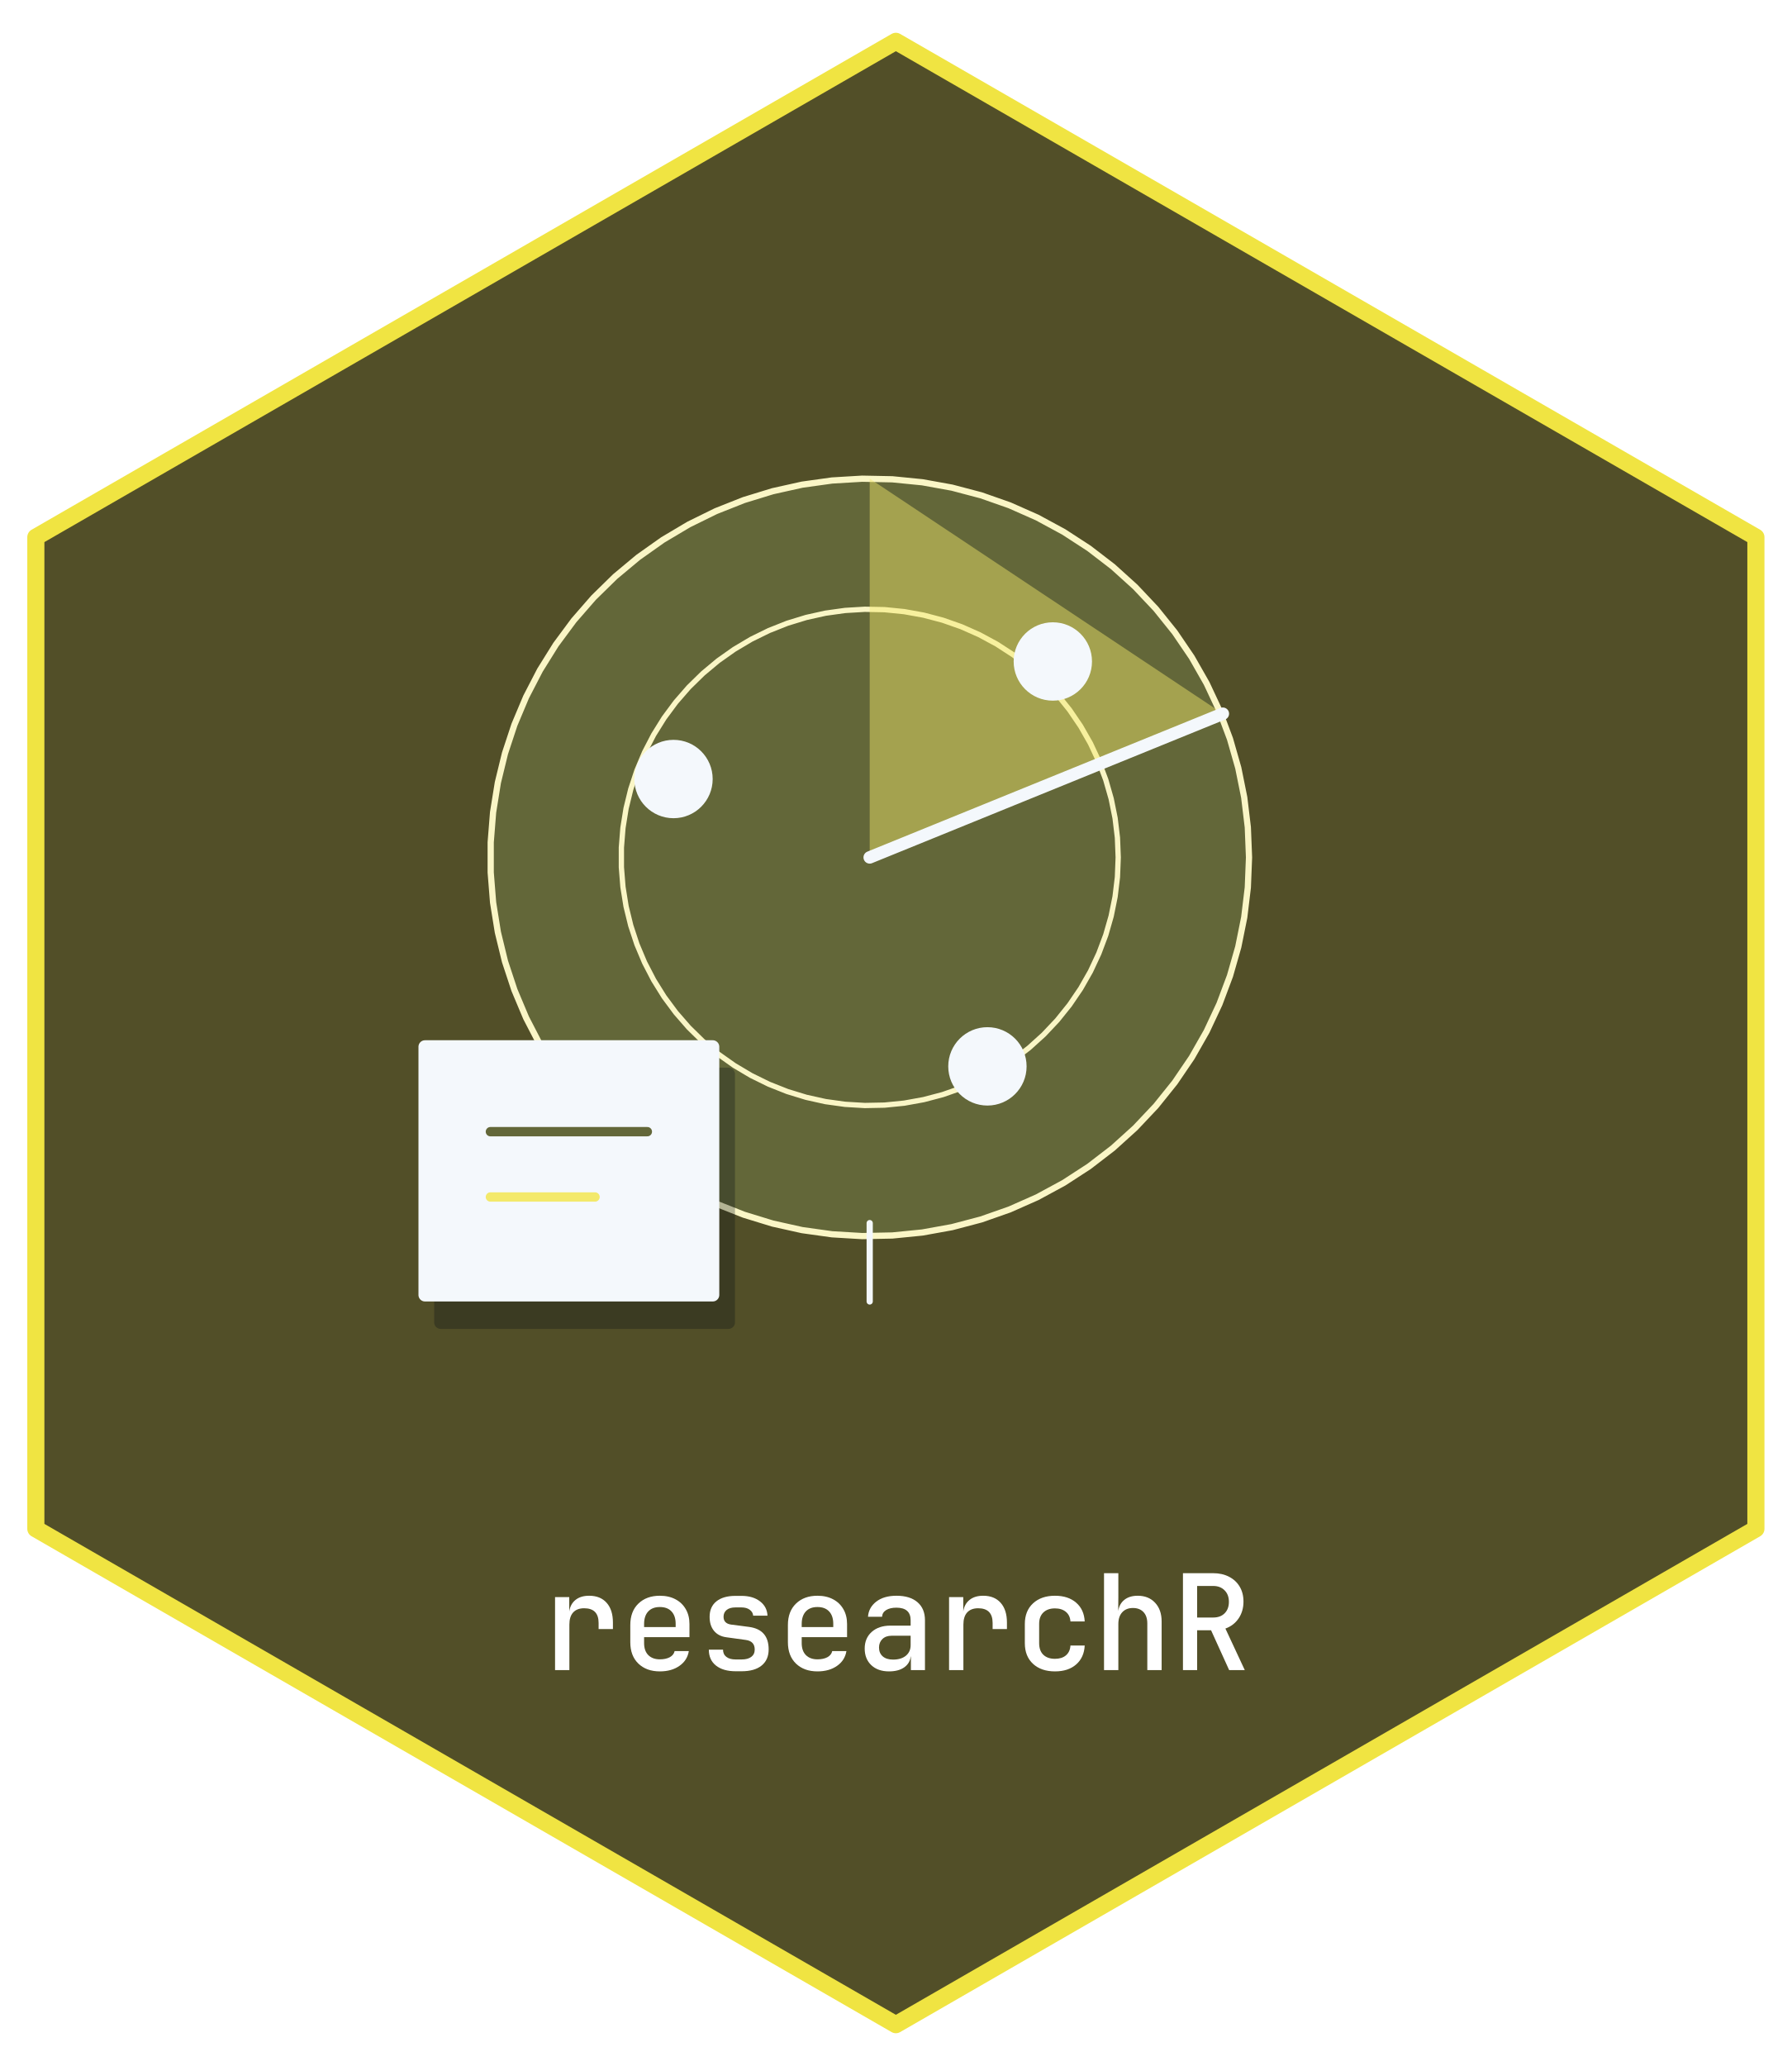
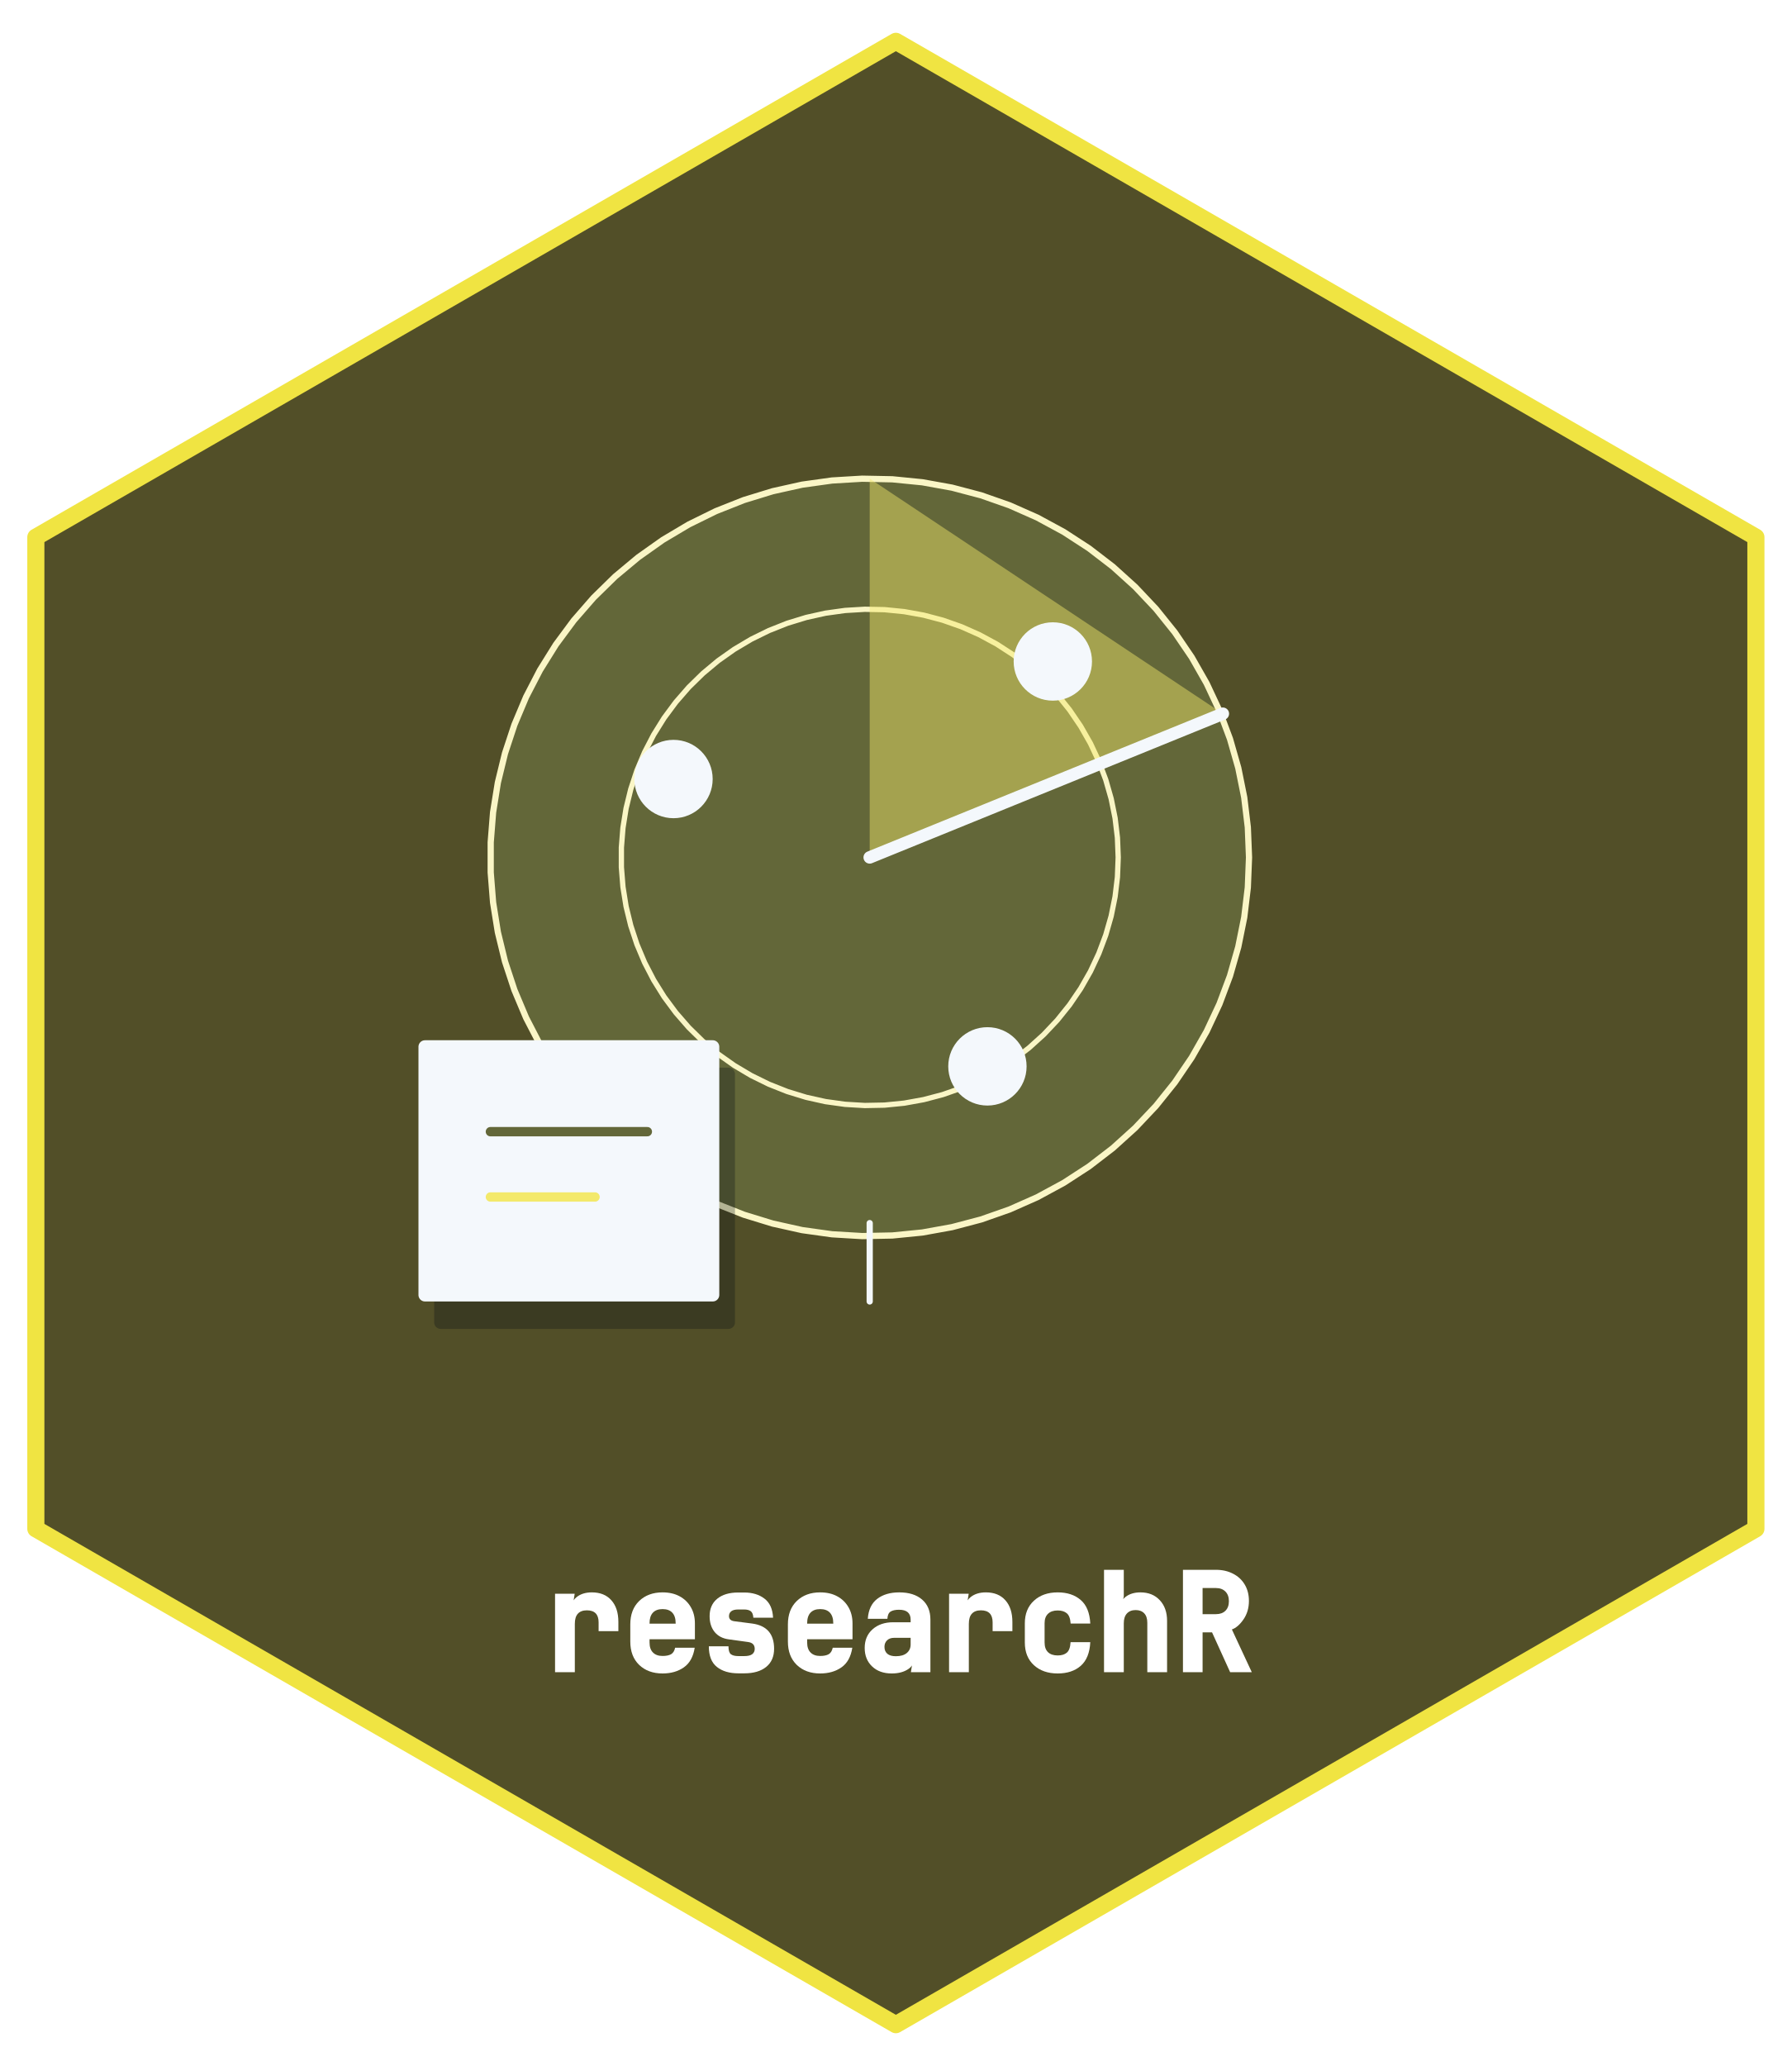
- <svg xmlns="http://www.w3.org/2000/svg" xmlns:xlink="http://www.w3.org/1999/xlink" width="432pt" height="498pt" viewBox="0 0 432 498">
+ <svg xmlns="http://www.w3.org/2000/svg" xmlns:xlink="http://www.w3.org/1999/xlink" width="432" height="498" viewBox="0 0 432 498">
  <defs>
    <g>
      <g id="glyph-0-0">
-         <path d="M 3.328 0 L 3.328 -17.594 L 6.75 -17.594 L 6.75 -14.141 C 6.926 -15.316 7.426 -16.238 8.25 -16.906 C 9.082 -17.582 10.18 -17.922 11.547 -17.922 C 13.359 -17.922 14.766 -17.352 15.766 -16.219 C 16.773 -15.094 17.281 -13.504 17.281 -11.453 L 17.281 -9.891 L 13.828 -9.891 L 13.828 -11.359 C 13.828 -13.723 12.664 -14.906 10.344 -14.906 C 9.188 -14.906 8.301 -14.566 7.688 -13.891 C 7.082 -13.223 6.781 -12.25 6.781 -10.969 L 6.781 0 Z M 3.328 0 " />
+         <path d="M 3.328 0 L 3.328 -18.906 L 8.062 -18.906 L 7.406 -14.797 C 7.176 -16.203 7.535 -17.289 8.484 -18.062 C 9.441 -18.844 10.68 -19.234 12.203 -19.234 C 14.211 -19.234 15.781 -18.598 16.906 -17.328 C 18.031 -16.066 18.594 -14.328 18.594 -12.109 L 18.594 -9.891 L 13.828 -9.891 L 13.828 -12.016 C 13.828 -13.941 12.883 -14.906 11 -14.906 C 10.039 -14.906 9.316 -14.633 8.828 -14.094 C 8.336 -13.562 8.094 -12.738 8.094 -11.625 L 8.094 0 Z M 3.328 0 " />
      </g>
      <g id="glyph-0-1">
-         <path d="M 9.594 0.312 C 7.445 0.312 5.723 -0.312 4.422 -1.562 C 3.117 -2.82 2.469 -4.539 2.469 -6.719 L 2.469 -10.875 C 2.469 -13.051 3.117 -14.77 4.422 -16.031 C 5.723 -17.289 7.445 -17.922 9.594 -17.922 C 11.051 -17.922 12.312 -17.633 13.375 -17.062 C 14.438 -16.5 15.258 -15.707 15.844 -14.688 C 16.438 -13.664 16.734 -12.473 16.734 -11.109 L 16.734 -7.938 L 5.797 -7.938 L 5.797 -6.5 C 5.797 -5.258 6.133 -4.297 6.812 -3.609 C 7.5 -2.93 8.426 -2.594 9.594 -2.594 C 10.562 -2.594 11.363 -2.766 12 -3.109 C 12.633 -3.461 13.02 -3.953 13.156 -4.578 L 16.578 -4.578 C 16.336 -3.086 15.582 -1.898 14.312 -1.016 C 13.051 -0.129 11.477 0.312 9.594 0.312 Z M 5.797 -11.109 L 5.797 -10.375 L 13.406 -10.375 L 13.406 -11.141 C 13.406 -12.441 13.07 -13.441 12.406 -14.141 C 11.75 -14.848 10.812 -15.203 9.594 -15.203 C 8.383 -15.203 7.445 -14.844 6.781 -14.125 C 6.125 -13.414 5.797 -12.41 5.797 -11.109 Z M 5.797 -11.109 " />
+         <path d="M 10.25 0.312 C 7.926 0.312 6.047 -0.375 4.609 -1.75 C 3.18 -3.133 2.469 -5.008 2.469 -7.375 L 2.469 -11.531 C 2.469 -13.895 3.18 -15.77 4.609 -17.156 C 6.047 -18.539 7.926 -19.234 10.25 -19.234 C 11.82 -19.234 13.188 -18.922 14.344 -18.297 C 15.508 -17.672 16.414 -16.797 17.062 -15.672 C 17.719 -14.547 18.047 -13.242 18.047 -11.766 L 18.047 -7.938 L 7.109 -7.938 L 7.109 -7.156 C 7.109 -6.094 7.383 -5.285 7.938 -4.734 C 8.488 -4.18 9.258 -3.906 10.25 -3.906 C 11.102 -3.906 11.781 -4.039 12.281 -4.312 C 12.781 -4.594 13.113 -5.117 13.281 -5.891 L 18 -5.891 C 17.656 -3.711 16.781 -2.133 15.375 -1.156 C 13.977 -0.176 12.27 0.312 10.25 0.312 Z M 7.109 -11.766 L 7.109 -11.688 L 13.406 -11.688 L 13.406 -11.797 C 13.406 -12.922 13.133 -13.77 12.594 -14.344 C 12.062 -14.914 11.281 -15.203 10.25 -15.203 C 9.227 -15.203 8.445 -14.91 7.906 -14.328 C 7.375 -13.754 7.109 -12.898 7.109 -11.766 Z M 7.109 -11.766 " />
      </g>
      <g id="glyph-0-2">
-         <path d="M 8.891 0.281 C 6.867 0.281 5.281 -0.176 4.125 -1.094 C 2.977 -2.008 2.406 -3.285 2.406 -4.922 L 5.828 -4.922 C 5.828 -4.18 6.094 -3.602 6.625 -3.188 C 7.156 -2.77 7.91 -2.562 8.891 -2.562 L 10.297 -2.562 C 11.305 -2.562 12.086 -2.77 12.641 -3.188 C 13.191 -3.602 13.469 -4.191 13.469 -4.953 C 13.469 -6.297 12.754 -7.066 11.328 -7.266 L 6.688 -7.906 C 5.383 -8.07 4.375 -8.586 3.656 -9.453 C 2.945 -10.316 2.594 -11.441 2.594 -12.828 C 2.594 -14.43 3.133 -15.676 4.219 -16.562 C 5.312 -17.445 6.848 -17.891 8.828 -17.891 L 10.266 -17.891 C 12.109 -17.891 13.598 -17.453 14.734 -16.578 C 15.879 -15.703 16.484 -14.551 16.547 -13.125 L 13.094 -13.125 C 13.051 -13.695 12.773 -14.172 12.266 -14.547 C 11.766 -14.922 11.098 -15.109 10.266 -15.109 L 8.828 -15.109 C 7.91 -15.109 7.203 -14.906 6.703 -14.5 C 6.203 -14.094 5.953 -13.547 5.953 -12.859 C 5.953 -11.773 6.562 -11.145 7.781 -10.969 L 12.125 -10.406 C 15.258 -9.977 16.828 -8.172 16.828 -4.984 C 16.828 -3.305 16.258 -2.008 15.125 -1.094 C 14 -0.176 12.391 0.281 10.297 0.281 Z M 8.891 0.281 " />
+         <path d="M 9.547 0.281 C 7.367 0.281 5.633 -0.234 4.344 -1.266 C 3.051 -2.297 2.406 -3.953 2.406 -6.234 L 7.141 -6.234 C 7.141 -5.266 7.332 -4.629 7.719 -4.328 C 8.113 -4.023 8.723 -3.875 9.547 -3.875 L 10.953 -3.875 C 11.816 -3.875 12.453 -4.023 12.859 -4.328 C 13.266 -4.641 13.469 -5.066 13.469 -5.609 C 13.469 -6.566 12.941 -7.117 11.891 -7.266 L 7.25 -7.906 C 5.781 -8.094 4.633 -8.68 3.812 -9.672 C 3 -10.672 2.594 -11.941 2.594 -13.484 C 2.594 -15.297 3.207 -16.703 4.438 -17.703 C 5.664 -18.703 7.348 -19.203 9.484 -19.203 L 10.922 -19.203 C 12.91 -19.203 14.547 -18.707 15.828 -17.719 C 17.109 -16.738 17.797 -15.207 17.891 -13.125 L 13.141 -13.125 C 13.086 -13.906 12.875 -14.43 12.5 -14.703 C 12.133 -14.973 11.609 -15.109 10.922 -15.109 L 9.484 -15.109 C 8.723 -15.109 8.16 -14.961 7.797 -14.672 C 7.441 -14.379 7.266 -13.992 7.266 -13.516 C 7.266 -12.805 7.688 -12.395 8.531 -12.281 L 12.875 -11.719 C 16.383 -11.238 18.141 -9.211 18.141 -5.641 C 18.141 -3.754 17.504 -2.297 16.234 -1.266 C 14.961 -0.234 13.203 0.281 10.953 0.281 Z M 9.547 0.281 " />
      </g>
      <g id="glyph-0-3">
-         <path d="M 7.844 0.312 C 6.051 0.312 4.625 -0.191 3.562 -1.203 C 2.508 -2.211 1.984 -3.539 1.984 -5.188 C 1.984 -6.852 2.547 -8.191 3.672 -9.203 C 4.805 -10.211 6.312 -10.719 8.188 -10.719 L 13.062 -10.719 L 13.062 -12 C 13.062 -14.031 11.914 -15.047 9.625 -15.047 C 8.602 -15.047 7.781 -14.852 7.156 -14.469 C 6.539 -14.082 6.211 -13.547 6.172 -12.859 L 2.781 -12.859 C 2.883 -14.336 3.547 -15.551 4.766 -16.5 C 5.984 -17.445 7.613 -17.922 9.656 -17.922 C 11.832 -17.922 13.52 -17.398 14.719 -16.359 C 15.914 -15.328 16.516 -13.883 16.516 -12.031 L 16.516 0 L 13.125 0 L 13.125 -3.297 L 13.094 -3.297 C 12.938 -2.16 12.398 -1.273 11.484 -0.641 C 10.566 -0.004 9.352 0.312 7.844 0.312 Z M 8.828 -2.531 C 10.129 -2.531 11.16 -2.844 11.922 -3.469 C 12.68 -4.102 13.062 -4.953 13.062 -6.016 L 13.062 -8.281 L 8.453 -8.281 C 7.535 -8.281 6.801 -8.016 6.25 -7.484 C 5.707 -6.953 5.438 -6.27 5.438 -5.438 C 5.438 -4.539 5.734 -3.832 6.328 -3.312 C 6.93 -2.789 7.766 -2.531 8.828 -2.531 Z M 8.828 -2.531 " />
+         <path d="M 8.5 0.312 C 6.531 0.312 4.953 -0.254 3.766 -1.391 C 2.578 -2.523 1.984 -4.008 1.984 -5.844 C 1.984 -7.707 2.613 -9.203 3.875 -10.328 C 5.145 -11.461 6.801 -12.031 8.844 -12.031 L 13.062 -12.031 L 13.062 -12.656 C 13.062 -14.25 12.133 -15.047 10.281 -15.047 C 9.383 -15.047 8.703 -14.898 8.234 -14.609 C 7.766 -14.316 7.504 -13.734 7.453 -12.859 L 2.734 -12.859 C 2.879 -15.004 3.629 -16.602 4.984 -17.656 C 6.348 -18.707 8.125 -19.234 10.312 -19.234 C 12.656 -19.234 14.492 -18.656 15.828 -17.5 C 17.16 -16.344 17.828 -14.738 17.828 -12.688 L 17.828 0 L 13.125 0 L 13.75 -3.922 L 13.781 -3.922 C 14.008 -2.555 13.598 -1.508 12.547 -0.781 C 11.492 -0.051 10.145 0.312 8.5 0.312 Z M 9.484 -3.844 C 10.629 -3.844 11.508 -4.098 12.125 -4.609 C 12.75 -5.129 13.062 -5.816 13.062 -6.672 L 13.062 -8.281 L 9.109 -8.281 C 8.367 -8.281 7.789 -8.078 7.375 -7.672 C 6.957 -7.266 6.75 -6.738 6.75 -6.094 C 6.75 -5.395 6.977 -4.844 7.438 -4.438 C 7.906 -4.039 8.586 -3.844 9.484 -3.844 Z M 9.484 -3.844 " />
      </g>
      <g id="glyph-0-4">
-         <path d="M 9.859 0.312 C 7.66 0.312 5.898 -0.289 4.578 -1.5 C 3.254 -2.719 2.594 -4.383 2.594 -6.5 L 2.594 -11.109 C 2.594 -13.211 3.254 -14.875 4.578 -16.094 C 5.898 -17.312 7.66 -17.922 9.859 -17.922 C 11.992 -17.922 13.695 -17.363 14.969 -16.25 C 16.25 -15.145 16.938 -13.633 17.031 -11.719 L 13.594 -11.719 C 13.531 -12.719 13.16 -13.492 12.484 -14.047 C 11.816 -14.598 10.941 -14.875 9.859 -14.875 C 8.68 -14.875 7.75 -14.547 7.062 -13.891 C 6.383 -13.242 6.047 -12.328 6.047 -11.141 L 6.047 -6.5 C 6.047 -5.281 6.383 -4.344 7.062 -3.688 C 7.75 -3.039 8.68 -2.719 9.859 -2.719 C 10.961 -2.719 11.844 -2.992 12.5 -3.547 C 13.164 -4.109 13.531 -4.898 13.594 -5.922 L 17.031 -5.922 C 16.938 -4.004 16.25 -2.484 14.969 -1.359 C 13.695 -0.242 11.992 0.312 9.859 0.312 Z M 9.859 0.312 " />
+         <path d="M 10.516 0.312 C 8.148 0.312 6.238 -0.352 4.781 -1.688 C 3.32 -3.031 2.594 -4.852 2.594 -7.156 L 2.594 -11.766 C 2.594 -14.055 3.32 -15.875 4.781 -17.219 C 6.238 -18.562 8.148 -19.234 10.516 -19.234 C 12.816 -19.234 14.672 -18.617 16.078 -17.391 C 17.484 -16.172 18.25 -14.281 18.375 -11.719 L 13.641 -11.719 C 13.555 -12.938 13.242 -13.766 12.703 -14.203 C 12.172 -14.648 11.441 -14.875 10.516 -14.875 C 9.516 -14.875 8.738 -14.609 8.188 -14.078 C 7.633 -13.555 7.359 -12.797 7.359 -11.797 L 7.359 -7.156 C 7.359 -6.125 7.633 -5.344 8.188 -4.812 C 8.738 -4.289 9.516 -4.031 10.516 -4.031 C 11.461 -4.031 12.195 -4.254 12.719 -4.703 C 13.25 -5.148 13.551 -5.992 13.625 -7.234 L 18.375 -7.234 C 18.25 -4.672 17.484 -2.77 16.078 -1.531 C 14.672 -0.301 12.816 0.312 10.516 0.312 Z M 10.516 0.312 " />
      </g>
      <g id="glyph-0-5">
-         <path d="M 2.688 0 L 2.688 -23.359 L 6.141 -23.359 L 6.141 -17.594 L 6.109 -14.234 C 6.285 -15.391 6.781 -16.289 7.594 -16.938 C 8.414 -17.594 9.488 -17.922 10.812 -17.922 C 12.562 -17.922 13.957 -17.359 15 -16.234 C 16.051 -15.117 16.578 -13.613 16.578 -11.719 L 16.578 0 L 13.125 0 L 13.125 -11.234 C 13.125 -12.43 12.812 -13.352 12.188 -14 C 11.57 -14.645 10.727 -14.969 9.656 -14.969 C 8.57 -14.969 7.711 -14.625 7.078 -13.938 C 6.453 -13.258 6.141 -12.316 6.141 -11.109 L 6.141 0 Z M 2.688 0 " />
+         <path d="M 2.688 0 L 2.688 -24.672 L 7.453 -24.672 L 7.453 -18.25 L 6.766 -14.891 C 6.535 -16.285 6.891 -17.359 7.828 -18.109 C 8.773 -18.859 9.988 -19.234 11.469 -19.234 C 13.406 -19.234 14.957 -18.609 16.125 -17.359 C 17.301 -16.109 17.891 -14.445 17.891 -12.375 L 17.891 0 L 13.125 0 L 13.125 -11.891 C 13.125 -12.91 12.875 -13.676 12.375 -14.188 C 11.883 -14.707 11.195 -14.969 10.312 -14.969 C 9.414 -14.969 8.711 -14.691 8.203 -14.141 C 7.703 -13.598 7.453 -12.805 7.453 -11.766 L 7.453 0 Z M 2.688 0 " />
      </g>
      <g id="glyph-0-6">
-         <path d="M 2.719 0 L 2.719 -23.359 L 10.016 -23.359 C 11.461 -23.359 12.734 -23.07 13.828 -22.5 C 14.93 -21.938 15.785 -21.145 16.391 -20.125 C 17.004 -19.102 17.312 -17.898 17.312 -16.516 C 17.312 -14.953 16.914 -13.594 16.125 -12.438 C 15.332 -11.289 14.273 -10.484 12.953 -10.016 L 17.625 0 L 13.859 0 L 9.5 -9.594 L 6.141 -9.594 L 6.141 0 Z M 6.141 -12.672 L 10.016 -12.672 C 11.172 -12.672 12.086 -13.008 12.766 -13.688 C 13.453 -14.375 13.797 -15.297 13.797 -16.453 C 13.797 -17.617 13.445 -18.547 12.75 -19.234 C 12.062 -19.93 11.148 -20.281 10.016 -20.281 L 6.141 -20.281 Z M 6.141 -12.672 " />
+         <path d="M 2.719 0 L 2.719 -24.672 L 10.672 -24.672 C 12.223 -24.672 13.598 -24.359 14.797 -23.734 C 16.004 -23.117 16.941 -22.25 17.609 -21.125 C 18.285 -20 18.625 -18.68 18.625 -17.172 C 18.625 -15.473 18.188 -13.988 17.312 -12.719 C 16.445 -11.457 15.516 -10.648 14.516 -10.297 L 19.312 0 L 14.094 0 L 9.734 -9.594 L 7.453 -9.594 L 7.453 0 Z M 7.453 -13.984 L 10.672 -13.984 C 11.648 -13.984 12.414 -14.258 12.969 -14.812 C 13.52 -15.363 13.797 -16.129 13.797 -17.109 C 13.797 -18.098 13.516 -18.875 12.953 -19.438 C 12.391 -20 11.629 -20.281 10.672 -20.281 L 7.453 -20.281 Z M 7.453 -13.984 " />
      </g>
    </g>
  </defs>
  <path fill-rule="nonzero" fill="rgb(32.157%, 30.98%, 15.686%)" fill-opacity="1" stroke-width="4.125" stroke-linecap="round" stroke-linejoin="round" stroke="rgb(94.118%, 89.412%, 25.882%)" stroke-opacity="1" stroke-miterlimit="10" d="M 216 9.961 L 423.359 129.48 L 423.359 368.52 L 216 488.039 L 8.641 368.52 L 8.641 129.48 Z M 216 9.961 " />
  <path fill-rule="nonzero" fill="rgb(38.824%, 40.392%, 22.353%)" fill-opacity="1" d="M 300.996 206.672 C 300.996 257.094 260.117 297.973 209.691 297.973 C 159.27 297.973 118.391 257.094 118.391 206.672 C 118.391 156.246 159.27 115.367 209.691 115.367 C 260.117 115.367 300.996 156.246 300.996 206.672 " />
  <path fill="none" stroke-width="1.5" stroke-linecap="round" stroke-linejoin="round" stroke="rgb(98.039%, 96.471%, 77.647%)" stroke-opacity="1" stroke-miterlimit="10" d="M 301.148 206.672 L 300.859 199.418 L 299.992 192.207 L 298.555 185.09 L 296.559 178.109 L 294.012 171.312 L 290.93 164.734 L 287.336 158.426 L 283.25 152.418 L 278.699 146.754 L 273.715 141.473 L 268.324 136.598 L 262.562 132.172 L 256.465 128.211 L 250.074 124.75 L 243.426 121.805 L 236.566 119.398 L 229.535 117.543 L 222.379 116.25 L 215.145 115.531 L 207.875 115.387 L 200.617 115.82 L 193.414 116.824 L 186.316 118.402 L 179.363 120.535 L 172.605 123.211 L 166.082 126.418 L 159.832 130.129 L 153.898 134.328 L 148.316 138.98 L 143.125 144.062 L 138.352 149.543 L 134.031 155.379 L 130.191 161.543 L 126.852 167.992 L 124.035 174.688 L 121.758 181.582 L 120.039 188.637 L 118.887 195.805 L 118.312 203.039 L 118.312 210.301 L 118.887 217.535 L 120.039 224.703 L 121.758 231.758 L 124.035 238.652 L 126.852 245.348 L 130.191 251.797 L 134.031 257.961 L 138.352 263.797 L 143.125 269.277 L 148.316 274.359 L 153.898 279.012 L 159.832 283.211 L 166.082 286.922 L 172.605 290.129 L 179.363 292.805 L 186.316 294.938 L 193.414 296.516 L 200.617 297.52 L 207.875 297.953 L 215.145 297.809 L 222.379 297.09 L 229.535 295.797 L 236.566 293.941 L 243.426 291.535 L 250.074 288.59 L 256.465 285.129 L 262.562 281.172 L 268.324 276.742 L 273.715 271.867 L 278.699 266.586 L 283.25 260.922 L 287.336 254.914 L 290.93 248.605 L 294.012 242.027 L 296.559 235.23 L 298.555 228.25 L 299.992 221.133 L 300.859 213.926 L 301.148 206.672 " />
  <path fill="none" stroke-width="1.275" stroke-linecap="round" stroke-linejoin="round" stroke="rgb(98.039%, 96.471%, 77.647%)" stroke-opacity="1" stroke-miterlimit="10" d="M 269.609 206.672 L 269.422 201.918 L 268.855 197.195 L 267.914 192.531 L 266.605 187.957 L 264.934 183.504 L 262.918 179.195 L 260.562 175.062 L 257.887 171.125 L 254.906 167.414 L 251.637 163.953 L 248.105 160.762 L 244.332 157.859 L 240.336 155.266 L 236.148 153 L 231.793 151.07 L 227.301 149.492 L 222.695 148.277 L 218.004 147.43 L 213.266 146.957 L 208.5 146.863 L 203.746 147.148 L 199.027 147.805 L 194.375 148.84 L 189.824 150.234 L 185.395 151.992 L 181.121 154.09 L 177.027 156.523 L 173.137 159.273 L 169.48 162.324 L 166.078 165.652 L 162.953 169.242 L 160.121 173.066 L 157.605 177.105 L 155.418 181.328 L 153.57 185.715 L 152.082 190.234 L 150.953 194.855 L 150.199 199.551 L 149.82 204.293 L 149.82 209.047 L 150.199 213.789 L 150.953 218.484 L 152.082 223.109 L 153.57 227.625 L 155.418 232.012 L 157.605 236.234 L 160.121 240.273 L 162.953 244.098 L 166.078 247.688 L 169.48 251.02 L 173.137 254.066 L 177.027 256.816 L 181.121 259.25 L 185.395 261.348 L 189.824 263.105 L 194.375 264.5 L 199.027 265.535 L 203.746 266.191 L 208.5 266.477 L 213.266 266.383 L 218.004 265.91 L 222.695 265.062 L 227.301 263.848 L 231.793 262.27 L 236.148 260.34 L 240.336 258.074 L 244.332 255.48 L 248.105 252.578 L 251.637 249.387 L 254.906 245.926 L 257.887 242.215 L 260.562 238.281 L 262.918 234.145 L 264.934 229.836 L 266.605 225.383 L 267.914 220.809 L 268.855 216.145 L 269.422 211.422 L 269.609 206.672 " />
  <path fill-rule="nonzero" fill="rgb(95.294%, 91.373%, 41.961%)" fill-opacity="0.451" d="M 209.691 206.672 L 209.691 115.367 L 294.84 172.039 Z M 209.691 206.672 " />
  <path fill="none" stroke-width="3" stroke-linecap="round" stroke-linejoin="round" stroke="rgb(95.686%, 97.255%, 98.824%)" stroke-opacity="1" stroke-miterlimit="10" d="M 209.691 206.672 L 294.84 172.039 " />
  <path fill-rule="nonzero" fill="rgb(95.686%, 97.255%, 98.824%)" fill-opacity="1" d="M 171.832 187.781 C 171.832 192.996 167.605 197.227 162.391 197.227 C 157.172 197.227 152.945 192.996 152.945 187.781 C 152.945 182.562 157.172 178.336 162.391 178.336 C 167.605 178.336 171.832 182.562 171.832 187.781 " />
  <path fill-rule="nonzero" fill="rgb(95.686%, 97.255%, 98.824%)" fill-opacity="1" d="M 263.289 159.445 C 263.289 164.66 259.059 168.891 253.844 168.891 C 248.625 168.891 244.398 164.66 244.398 159.445 C 244.398 154.227 248.625 150 253.844 150 C 259.059 150 263.289 154.227 263.289 159.445 " />
  <path fill-rule="nonzero" fill="rgb(95.686%, 97.255%, 98.824%)" fill-opacity="1" d="M 247.52 257.043 C 247.52 262.262 243.293 266.488 238.074 266.488 C 232.859 266.488 228.629 262.262 228.629 257.043 C 228.629 251.828 232.859 247.598 238.074 247.598 C 243.293 247.598 247.52 251.828 247.52 257.043 " />
  <path fill-rule="nonzero" fill="rgb(1.176%, 3.922%, 7.059%)" fill-opacity="0.278" d="M 106.254 320.324 L 175.637 320.324 L 175.574 320.324 L 175.828 320.312 L 176.074 320.262 L 176.312 320.172 L 176.531 320.047 L 176.727 319.887 L 176.895 319.695 L 177.031 319.484 L 177.129 319.25 L 177.191 319.004 L 177.211 318.75 L 177.211 258.934 L 177.191 258.68 L 177.129 258.434 L 177.031 258.199 L 176.895 257.988 L 176.727 257.797 L 176.531 257.637 L 176.312 257.512 L 176.074 257.422 L 175.828 257.371 L 175.637 257.359 L 106.254 257.359 L 106.441 257.371 L 106.188 257.359 L 105.938 257.391 L 105.695 257.461 L 105.465 257.57 L 105.258 257.715 L 105.074 257.891 L 104.922 258.09 L 104.805 258.316 L 104.723 258.555 L 104.684 258.805 L 104.68 258.934 L 104.68 318.75 L 104.684 318.625 L 104.684 318.879 L 104.723 319.129 L 104.805 319.367 L 104.922 319.594 L 105.074 319.797 L 105.258 319.969 L 105.465 320.113 L 105.695 320.223 L 105.938 320.293 L 106.188 320.324 Z M 106.254 320.324 " />
  <path fill-rule="nonzero" fill="rgb(95.686%, 97.255%, 98.824%)" fill-opacity="1" d="M 102.469 313.715 L 171.852 313.715 L 171.789 313.711 L 172.043 313.703 L 172.289 313.652 L 172.527 313.562 L 172.746 313.434 L 172.941 313.273 L 173.109 313.086 L 173.246 312.871 L 173.344 312.637 L 173.406 312.391 L 173.426 312.141 L 173.426 252.32 L 173.406 252.07 L 173.344 251.824 L 173.246 251.59 L 173.109 251.375 L 172.941 251.188 L 172.746 251.027 L 172.527 250.898 L 172.289 250.809 L 172.043 250.758 L 171.852 250.746 L 102.469 250.746 L 102.656 250.758 L 102.406 250.75 L 102.152 250.777 L 101.91 250.848 L 101.68 250.957 L 101.473 251.102 L 101.289 251.277 L 101.137 251.48 L 101.02 251.703 L 100.938 251.945 L 100.898 252.195 L 100.895 252.32 L 100.895 312.141 L 100.898 312.012 L 100.898 312.266 L 100.938 312.516 L 101.02 312.758 L 101.137 312.98 L 101.289 313.184 L 101.473 313.359 L 101.68 313.504 L 101.91 313.613 L 102.152 313.684 L 102.406 313.711 Z M 102.469 313.715 " />
  <path fill="none" stroke-width="2.25" stroke-linecap="round" stroke-linejoin="round" stroke="rgb(38.824%, 40.392%, 22.353%)" stroke-opacity="1" stroke-miterlimit="10" d="M 118.238 272.785 L 156.082 272.785 " />
  <path fill="none" stroke-width="2.25" stroke-linecap="round" stroke-linejoin="round" stroke="rgb(95.294%, 91.373%, 41.961%)" stroke-opacity="1" stroke-miterlimit="10" d="M 118.238 288.527 L 143.469 288.527 " />
  <path fill="none" stroke-width="1.5" stroke-linecap="round" stroke-linejoin="round" stroke="rgb(95.686%, 97.255%, 98.824%)" stroke-opacity="1" stroke-miterlimit="10" d="M 209.691 313.715 L 209.691 294.824 " />
  <g fill="rgb(100%, 100%, 100%)" fill-opacity="1">
-     <use xlink:href="#glyph-0-0" x="130.5" y="402.569" />
-     <use xlink:href="#glyph-0-1" x="149.5" y="402.569" />
-     <use xlink:href="#glyph-0-2" x="168.5" y="402.569" />
-     <use xlink:href="#glyph-0-1" x="187.5" y="402.569" />
-     <use xlink:href="#glyph-0-3" x="206.5" y="402.569" />
-     <use xlink:href="#glyph-0-0" x="225.5" y="402.569" />
-     <use xlink:href="#glyph-0-4" x="244.5" y="402.569" />
-     <use xlink:href="#glyph-0-5" x="263.5" y="402.569" />
-     <use xlink:href="#glyph-0-6" x="282.5" y="402.569" />
+     <use xlink:href="#glyph-0-0" x="130.5" y="403.069" />
+     <use xlink:href="#glyph-0-1" x="149.5" y="403.069" />
+     <use xlink:href="#glyph-0-2" x="168.5" y="403.069" />
+     <use xlink:href="#glyph-0-1" x="187.5" y="403.069" />
+     <use xlink:href="#glyph-0-3" x="206.5" y="403.069" />
+     <use xlink:href="#glyph-0-0" x="225.5" y="403.069" />
+     <use xlink:href="#glyph-0-4" x="244.5" y="403.069" />
+     <use xlink:href="#glyph-0-5" x="263.5" y="403.069" />
+     <use xlink:href="#glyph-0-6" x="282.5" y="403.069" />
  </g>
</svg>
